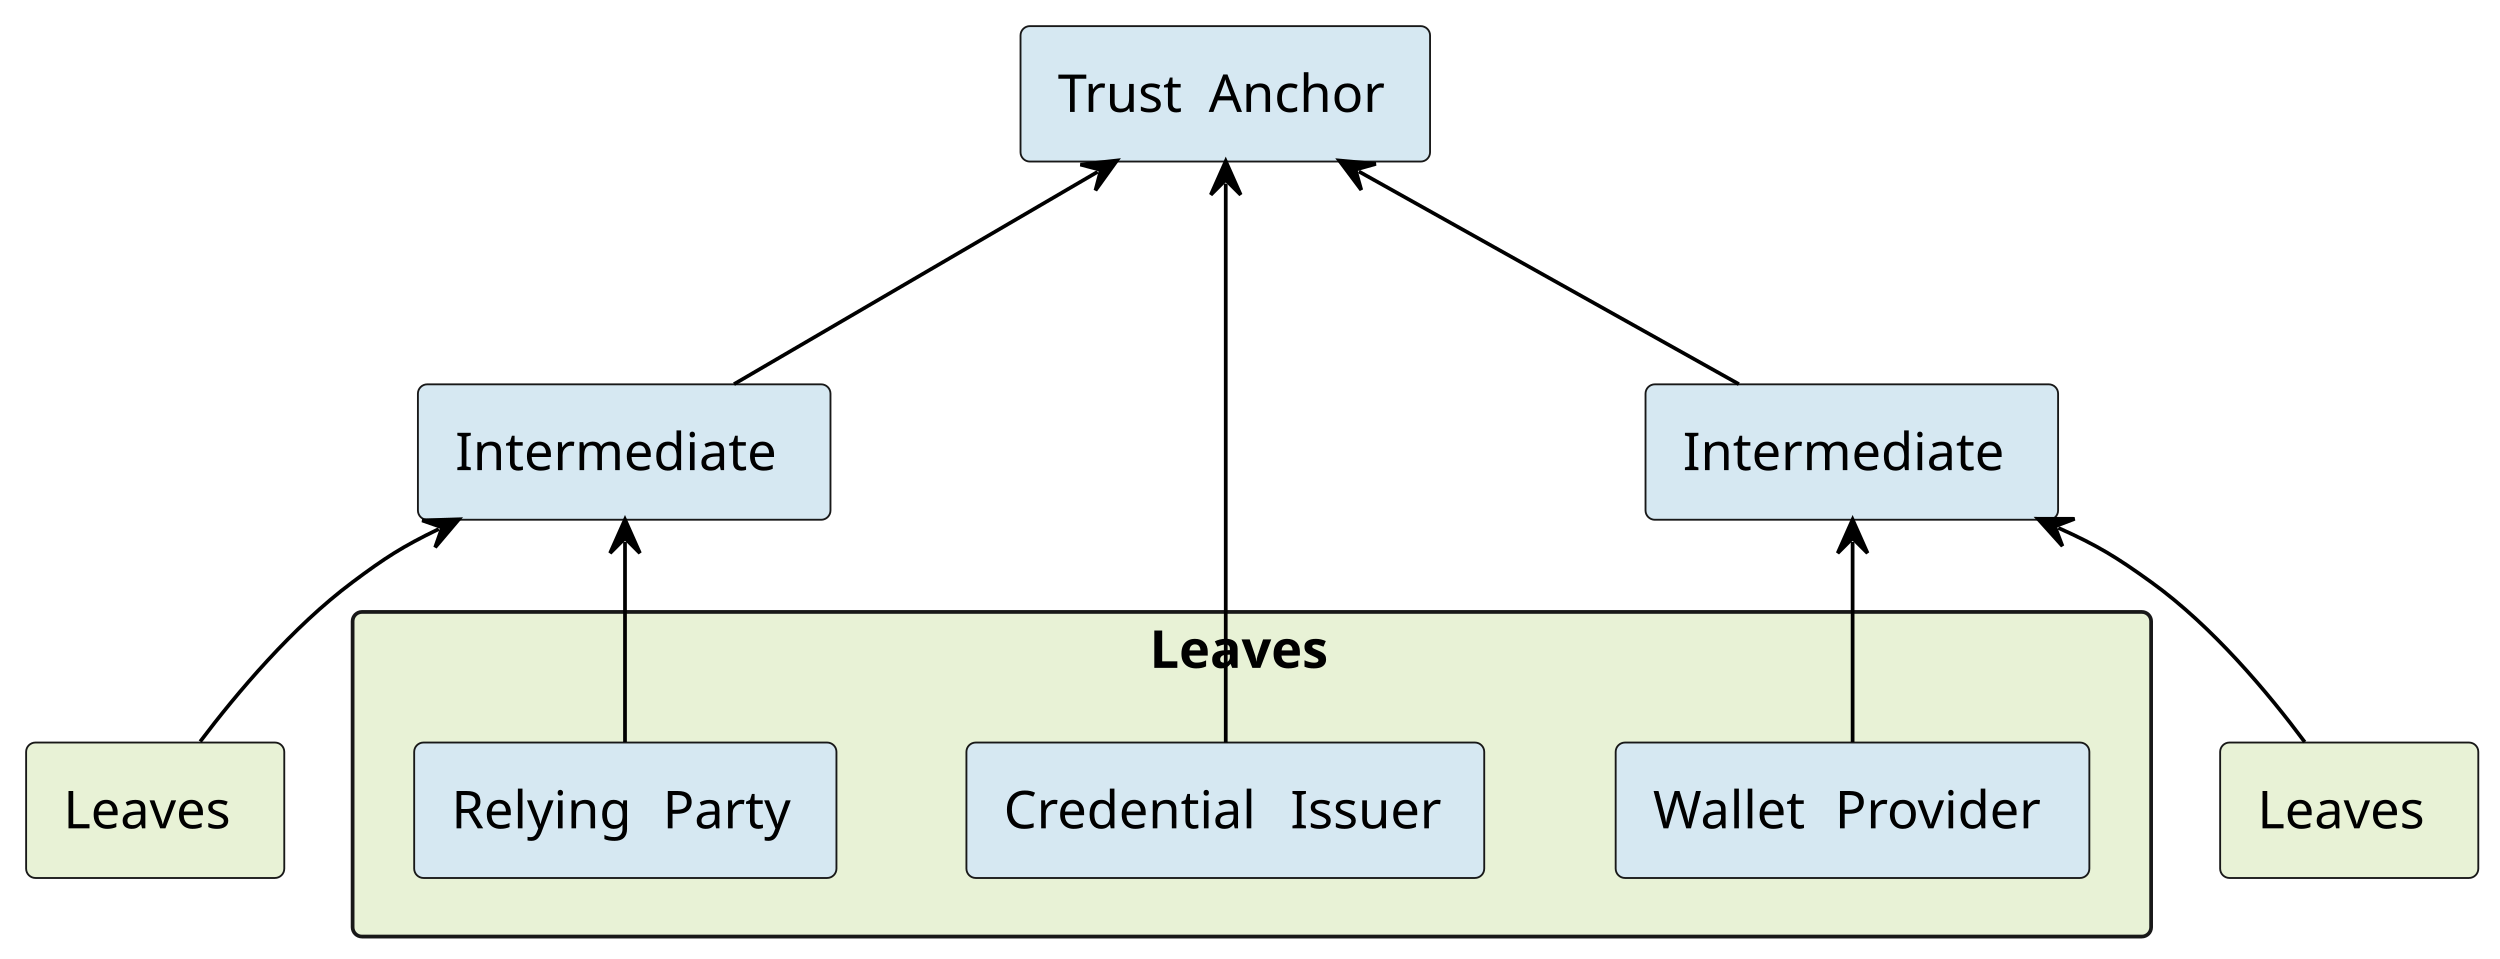
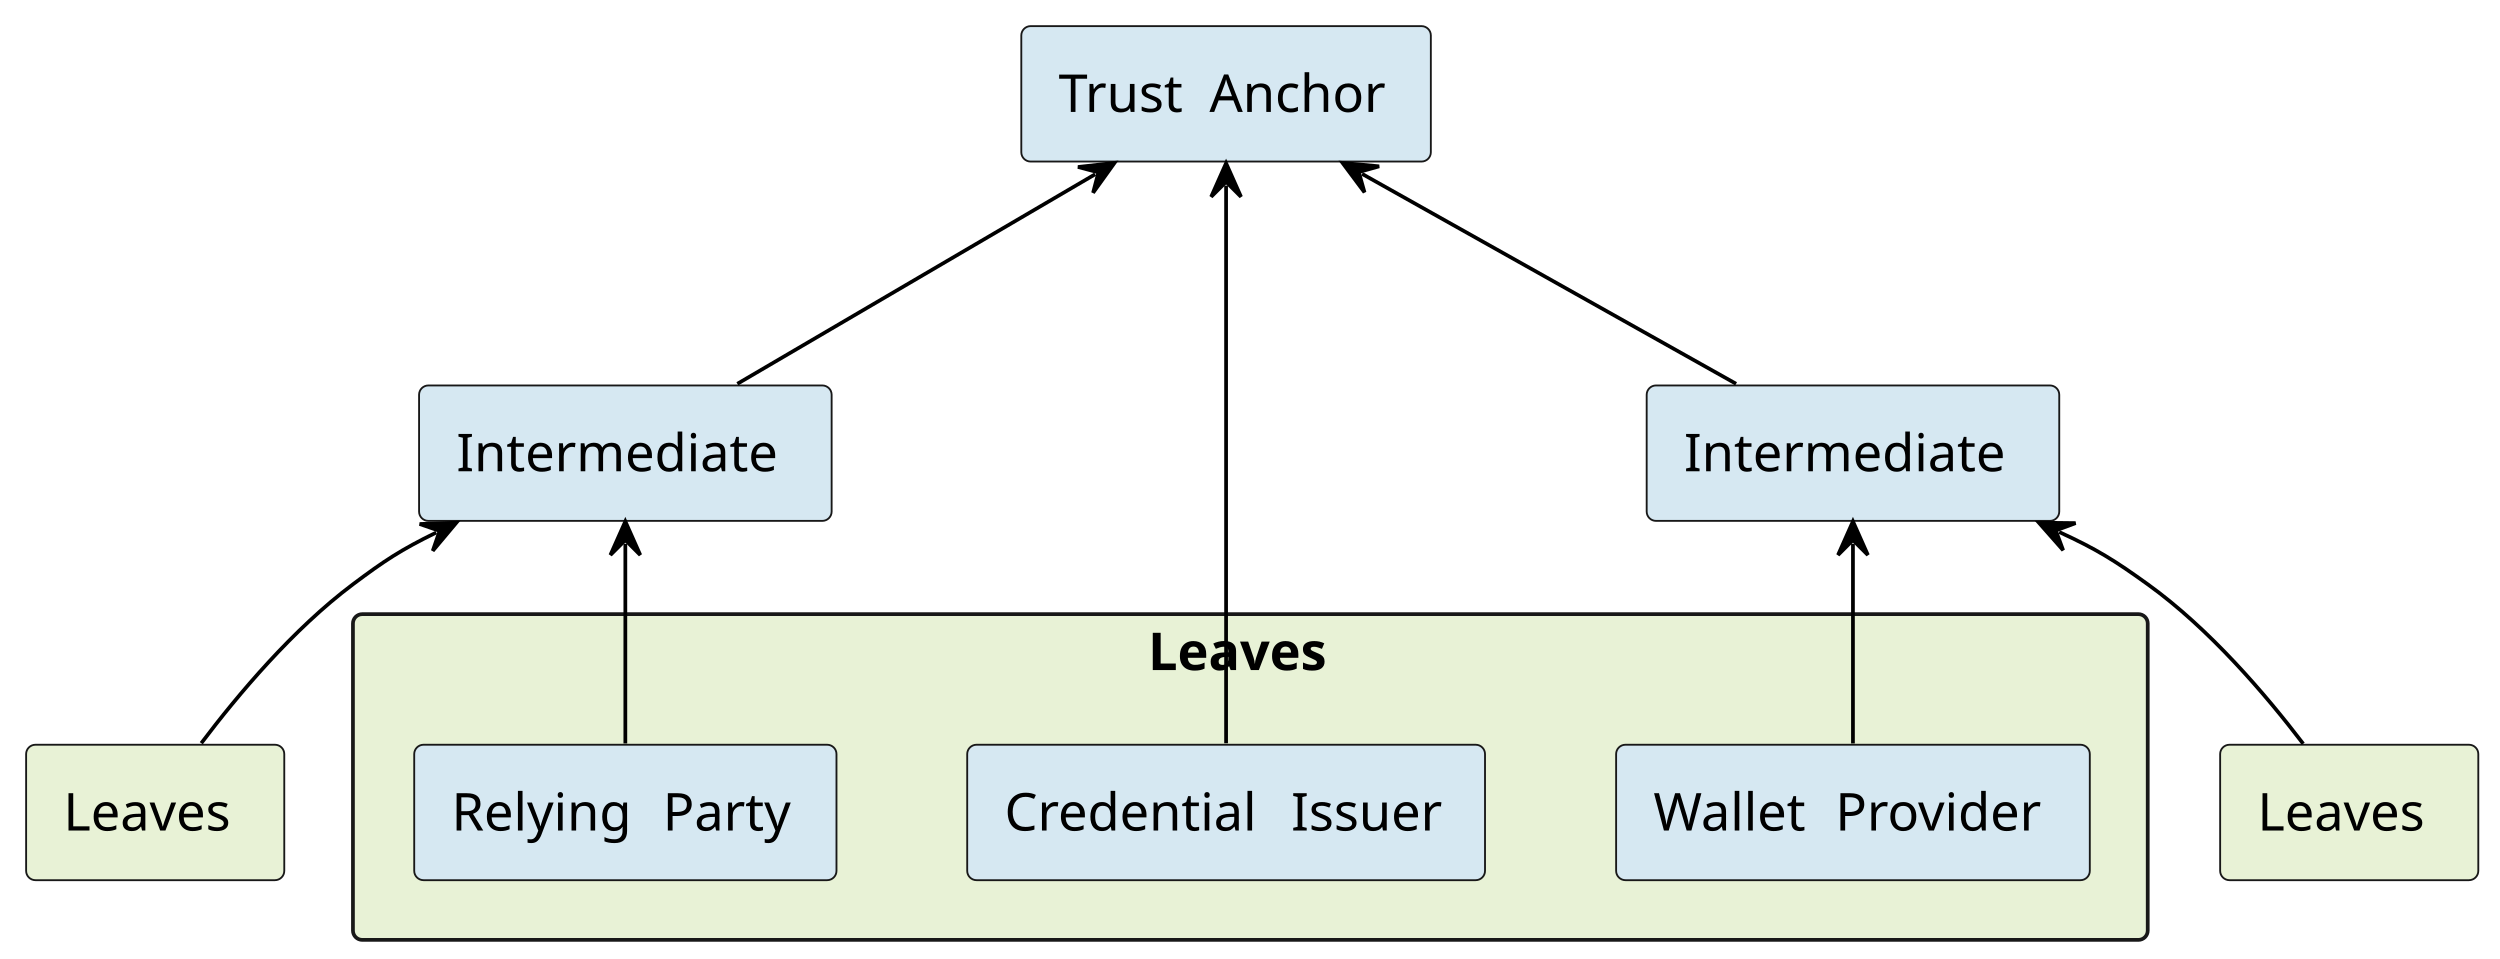
<svg xmlns="http://www.w3.org/2000/svg" contentStyleType="text/css" data-diagram-type="DESCRIPTION" height="257px" preserveAspectRatio="none" style="width:670px;height:257px;" version="1.1" viewBox="0 0 670 257" width="670px" zoomAndPan="magnify">
  <defs />
  <g>
    <g class="cluster" data-entity="leafsContainer" data-source-line="14" data-uid="ent0007" id="cluster_leafsContainer">
-       <rect fill="#E8F2D6" height="87" rx="2.5" ry="2.5" style="stroke:#181818;stroke-width:1;" width="482" x="94.5" y="164" />
-       <text fill="#000000" font-family="sans-serif" font-size="14" font-weight="bold" lengthAdjust="spacing" textLength="54.817" x="308.091" y="178.995">Leaves</text>
+       <rect fill="#E8F2D6" height="87.3" rx="2.5" ry="2.5" style="stroke:#181818;stroke-width:1;" width="481" x="94.59" y="164.59" />
+       <text fill="#000000" font-family="sans-serif" font-size="14" font-weight="bold" lengthAdjust="spacing" textLength="54.817" x="307.681" y="179.585">Leaves</text>
    </g>
    <g class="entity" data-entity="ci" data-source-line="15" data-uid="ent0008" id="entity_ci">
-       <rect fill="#D6E8F2" height="36.297" rx="2.5" ry="2.5" style="stroke:#181818;stroke-width:0.5;" width="138.774" x="259" y="199" />
-       <text fill="#000000" font-family="sans-serif" font-size="14" lengthAdjust="spacing" textLength="72.365" x="269" y="221.995">Credential</text>
-       <text fill="#000000" font-family="sans-serif" font-size="14" lengthAdjust="spacing" textLength="4.45" x="341.365" y="221.995"> </text>
-       <text fill="#000000" font-family="sans-serif" font-size="14" lengthAdjust="spacing" textLength="41.959" x="345.815" y="221.995">Issuer</text>
+       <rect fill="#D6E8F2" height="36.297" rx="2.5" ry="2.5" style="stroke:#181818;stroke-width:0.5;" width="138.774" x="259.21" y="199.59" />
+       <text fill="#000000" font-family="sans-serif" font-size="14" lengthAdjust="spacing" textLength="72.365" x="269.21" y="222.585">Credential</text>
+       <text fill="#000000" font-family="sans-serif" font-size="14" lengthAdjust="spacing" textLength="4.45" x="341.575" y="222.585"> </text>
+       <text fill="#000000" font-family="sans-serif" font-size="14" lengthAdjust="spacing" textLength="41.959" x="346.025" y="222.585">Issuer</text>
    </g>
    <g class="entity" data-entity="wp" data-source-line="16" data-uid="ent0009" id="entity_wp">
-       <rect fill="#D6E8F2" height="36.297" rx="2.5" ry="2.5" style="stroke:#181818;stroke-width:0.5;" width="126.948" x="433" y="199" />
-       <text fill="#000000" font-family="sans-serif" font-size="14" lengthAdjust="spacing" textLength="44.304" x="443" y="221.995">Wallet</text>
-       <text fill="#000000" font-family="sans-serif" font-size="14" lengthAdjust="spacing" textLength="4.45" x="487.304" y="221.995"> </text>
-       <text fill="#000000" font-family="sans-serif" font-size="14" lengthAdjust="spacing" textLength="58.194" x="491.754" y="221.995">Provider</text>
+       <rect fill="#D6E8F2" height="36.297" rx="2.5" ry="2.5" style="stroke:#181818;stroke-width:0.5;" width="126.948" x="433.12" y="199.59" />
+       <text fill="#000000" font-family="sans-serif" font-size="14" lengthAdjust="spacing" textLength="44.304" x="443.12" y="222.585">Wallet</text>
+       <text fill="#000000" font-family="sans-serif" font-size="14" lengthAdjust="spacing" textLength="4.45" x="487.424" y="222.585"> </text>
+       <text fill="#000000" font-family="sans-serif" font-size="14" lengthAdjust="spacing" textLength="58.194" x="491.874" y="222.585">Provider</text>
    </g>
    <g class="entity" data-entity="rp" data-source-line="17" data-uid="ent0010" id="entity_rp">
-       <rect fill="#D6E8F2" height="36.297" rx="2.5" ry="2.5" style="stroke:#181818;stroke-width:0.5;" width="113.167" x="111" y="199" />
-       <text fill="#000000" font-family="sans-serif" font-size="14" lengthAdjust="spacing" textLength="52.165" x="121" y="221.995">Relying</text>
-       <text fill="#000000" font-family="sans-serif" font-size="14" lengthAdjust="spacing" textLength="4.45" x="173.165" y="221.995"> </text>
-       <text fill="#000000" font-family="sans-serif" font-size="14" lengthAdjust="spacing" textLength="36.552" x="177.615" y="221.995">Party</text>
+       <rect fill="#D6E8F2" height="36.297" rx="2.5" ry="2.5" style="stroke:#181818;stroke-width:0.5;" width="113.167" x="111.01" y="199.59" />
+       <text fill="#000000" font-family="sans-serif" font-size="14" lengthAdjust="spacing" textLength="52.165" x="121.01" y="222.585">Relying</text>
+       <text fill="#000000" font-family="sans-serif" font-size="14" lengthAdjust="spacing" textLength="4.45" x="173.175" y="222.585"> </text>
+       <text fill="#000000" font-family="sans-serif" font-size="14" lengthAdjust="spacing" textLength="36.552" x="177.625" y="222.585">Party</text>
    </g>
    <g class="entity" data-entity="ta" data-source-line="6" data-uid="ent0002" id="entity_ta">
-       <rect fill="#D6E8F2" height="36.297" rx="2.5" ry="2.5" style="stroke:#181818;stroke-width:0.5;" width="109.756" x="273.5" y="7" />
-       <text fill="#000000" font-family="sans-serif" font-size="14" lengthAdjust="spacing" textLength="35.964" x="283.5" y="29.995">Trust</text>
-       <text fill="#000000" font-family="sans-serif" font-size="14" lengthAdjust="spacing" textLength="4.45" x="319.464" y="29.995"> </text>
-       <text fill="#000000" font-family="sans-serif" font-size="14" lengthAdjust="spacing" textLength="49.342" x="323.914" y="29.995">Anchor</text>
+       <rect fill="#D6E8F2" height="36.297" rx="2.5" ry="2.5" style="stroke:#181818;stroke-width:0.5;" width="109.756" x="273.71" y="7" />
+       <text fill="#000000" font-family="sans-serif" font-size="14" lengthAdjust="spacing" textLength="35.964" x="283.71" y="29.995">Trust</text>
+       <text fill="#000000" font-family="sans-serif" font-size="14" lengthAdjust="spacing" textLength="4.45" x="319.674" y="29.995"> </text>
+       <text fill="#000000" font-family="sans-serif" font-size="14" lengthAdjust="spacing" textLength="49.342" x="324.124" y="29.995">Anchor</text>
    </g>
    <g class="entity" data-entity="int1" data-source-line="8" data-uid="ent0003" id="entity_int1">
-       <rect fill="#D6E8F2" height="36.297" rx="2.5" ry="2.5" style="stroke:#181818;stroke-width:0.5;" width="110.569" x="441" y="103" />
-       <text fill="#000000" font-family="sans-serif" font-size="14" lengthAdjust="spacing" textLength="90.569" x="451" y="125.995">Intermediate</text>
+       <rect fill="#D6E8F2" height="36.297" rx="2.5" ry="2.5" style="stroke:#181818;stroke-width:0.5;" width="110.569" x="441.31" y="103.3" />
+       <text fill="#000000" font-family="sans-serif" font-size="14" lengthAdjust="spacing" textLength="90.569" x="451.31" y="126.295">Intermediate</text>
    </g>
    <g class="entity" data-entity="int2" data-source-line="9" data-uid="ent0004" id="entity_int2">
-       <rect fill="#D6E8F2" height="36.297" rx="2.5" ry="2.5" style="stroke:#181818;stroke-width:0.5;" width="110.569" x="112" y="103" />
-       <text fill="#000000" font-family="sans-serif" font-size="14" lengthAdjust="spacing" textLength="90.569" x="122" y="125.995">Intermediate</text>
+       <rect fill="#D6E8F2" height="36.297" rx="2.5" ry="2.5" style="stroke:#181818;stroke-width:0.5;" width="110.569" x="112.31" y="103.3" />
+       <text fill="#000000" font-family="sans-serif" font-size="14" lengthAdjust="spacing" textLength="90.569" x="122.31" y="126.295">Intermediate</text>
    </g>
    <g class="entity" data-entity="leafs1" data-source-line="11" data-uid="ent0005" id="entity_leafs1">
-       <rect fill="#E8F2D6" height="36.297" rx="2.5" ry="2.5" style="stroke:#181818;stroke-width:0.5;" width="69.185" x="595" y="199" />
-       <text fill="#000000" font-family="sans-serif" font-size="14" lengthAdjust="spacing" textLength="49.185" x="605" y="221.995">Leaves</text>
+       <rect fill="#E8F2D6" height="36.297" rx="2.5" ry="2.5" style="stroke:#181818;stroke-width:0.5;" width="69.185" x="595" y="199.59" />
+       <text fill="#000000" font-family="sans-serif" font-size="14" lengthAdjust="spacing" textLength="49.185" x="605" y="222.585">Leaves</text>
    </g>
    <g class="entity" data-entity="leafs2" data-source-line="12" data-uid="ent0006" id="entity_leafs2">
-       <rect fill="#E8F2D6" height="36.297" rx="2.5" ry="2.5" style="stroke:#181818;stroke-width:0.5;" width="69.185" x="7" y="199" />
-       <text fill="#000000" font-family="sans-serif" font-size="14" lengthAdjust="spacing" textLength="49.185" x="17" y="221.995">Leaves</text>
+       <rect fill="#E8F2D6" height="36.297" rx="2.5" ry="2.5" style="stroke:#181818;stroke-width:0.5;" width="69.185" x="7" y="199.59" />
+       <text fill="#000000" font-family="sans-serif" font-size="14" lengthAdjust="spacing" textLength="49.185" x="17" y="222.585">Leaves</text>
    </g>
    <g class="link" data-entity-1="ta" data-entity-2="ci" data-source-line="20" data-uid="lnk12" id="link_ta_ci">
-       <path d="M328.5,49.2 C328.5,85.37 328.5,162.96 328.5,198.98" fill="none" id="ta-backto-ci" style="stroke:#000000;stroke-width:1;" />
-       <polygon fill="#000000" points="328.5,43.2,324.5,52.2,328.5,48.2,332.5,52.2,328.5,43.2" style="stroke:#000000;stroke-width:1;" />
+       <path d="M328.59,49.74 C328.59,86.05 328.59,162.92 328.59,199.2" fill="none" id="ta-backto-ci" style="stroke:#000000;stroke-width:1;" />
+       <polygon fill="#000000" points="328.59,43.74,324.59,52.74,328.59,48.74,332.59,52.74,328.59,43.74" style="stroke:#000000;stroke-width:1;" />
    </g>
    <g class="link" data-entity-1="int1" data-entity-2="wp" data-source-line="21" data-uid="lnk14" id="link_int1_wp">
-       <path d="M496.5,145.24 C496.5,162.2 496.5,181.95 496.5,198.87" fill="none" id="int1-backto-wp" style="stroke:#000000;stroke-width:1;" />
-       <polygon fill="#000000" points="496.5,139.24,492.5,148.24,496.5,144.24,500.5,148.24,496.5,139.24" style="stroke:#000000;stroke-width:1;" />
+       <path d="M496.59,145.74 C496.59,162.65 496.59,182.26 496.59,199.24" fill="none" id="int1-backto-wp" style="stroke:#000000;stroke-width:1;" />
+       <polygon fill="#000000" points="496.59,139.74,492.59,148.74,496.59,144.74,500.59,148.74,496.59,139.74" style="stroke:#000000;stroke-width:1;" />
    </g>
    <g class="link" data-entity-1="int2" data-entity-2="rp" data-source-line="22" data-uid="lnk16" id="link_int2_rp">
-       <path d="M167.5,145.24 C167.5,162.2 167.5,181.95 167.5,198.87" fill="none" id="int2-backto-rp" style="stroke:#000000;stroke-width:1;" />
-       <polygon fill="#000000" points="167.5,139.24,163.5,148.24,167.5,144.24,171.5,148.24,167.5,139.24" style="stroke:#000000;stroke-width:1;" />
+       <path d="M167.59,145.74 C167.59,162.65 167.59,182.26 167.59,199.24" fill="none" id="int2-backto-rp" style="stroke:#000000;stroke-width:1;" />
+       <polygon fill="#000000" points="167.59,139.74,163.59,148.74,167.59,144.74,171.59,148.74,167.59,139.74" style="stroke:#000000;stroke-width:1;" />
    </g>
    <g class="link" data-entity-1="int1" data-entity-2="leafs1" data-source-line="23" data-uid="lnk18" id="link_int1_leafs1">
-       <path d="M551.628,141.477 C562.128,146.167 567.32,149.38 576.5,156 C592.96,167.87 607.88,185.71 617.67,198.86" fill="none" id="int1-backto-leafs1" style="stroke:#000000;stroke-width:1;" />
-       <polygon fill="#000000" points="546.15,139.03,552.736,146.353,550.715,141.069,555.999,139.048,546.15,139.03" style="stroke:#000000;stroke-width:1;" />
+       <path d="M551.864,142.58 C561.964,147.21 566.74,150.22 575.59,156.59 C592.11,168.48 607.24,186.19 617.26,199.33" fill="none" id="int1-backto-leafs1" style="stroke:#000000;stroke-width:1;" />
+       <polygon fill="#000000" points="546.41,140.08,552.924,147.467,550.955,142.164,556.258,140.194,546.41,140.08" style="stroke:#000000;stroke-width:1;" />
    </g>
    <g class="link" data-entity-1="int2" data-entity-2="leafs2" data-source-line="24" data-uid="lnk20" id="link_int2_leafs2">
-       <path d="M117.587,141.778 C107.766,146.518 103.12,149.56 94.5,156 C78.35,168.06 63.5,185.71 53.65,198.74" fill="none" id="int2-backto-leafs2" style="stroke:#000000;stroke-width:1;" />
-       <polygon fill="#000000" points="122.99,139.17,113.146,139.48,118.487,141.344,116.624,146.685,122.99,139.17" style="stroke:#000000;stroke-width:1;" />
+       <path d="M116.919,142.714 C107.339,147.394 102.99,150.3 94.59,156.59 C78.55,168.61 63.79,186.14 53.94,199.18" fill="none" id="int2-backto-leafs2" style="stroke:#000000;stroke-width:1;" />
+       <polygon fill="#000000" points="122.31,140.08,112.468,140.436,117.817,142.275,115.979,147.625,122.31,140.08" style="stroke:#000000;stroke-width:1;" />
    </g>
    <g class="link" data-entity-1="ta" data-entity-2="int1" data-source-line="25" data-uid="lnk22" id="link_ta_int1">
-       <path d="M364.156,45.95 C394.516,62.94 435.65,85.95 466.02,102.95" fill="none" id="ta-backto-int1" style="stroke:#000000;stroke-width:1;" />
-       <polygon fill="#000000" points="358.92,43.02,364.82,50.906,363.283,45.462,368.727,43.925,358.92,43.02" style="stroke:#000000;stroke-width:1;" />
+       <path d="M365.032,46.598 C395.112,63.488 435.15,85.96 465.27,102.86" fill="none" id="ta-backto-int1" style="stroke:#000000;stroke-width:1;" />
+       <polygon fill="#000000" points="359.8,43.66,365.689,51.554,364.16,46.108,369.606,44.579,359.8,43.66" style="stroke:#000000;stroke-width:1;" />
    </g>
    <g class="link" data-entity-1="ta" data-entity-2="int2" data-source-line="26" data-uid="lnk24" id="link_ta_int2">
-       <path d="M294.159,46.047 C265.079,63.037 225.82,85.95 196.71,102.95" fill="none" id="ta-backto-int2" style="stroke:#000000;stroke-width:1;" />
-       <polygon fill="#000000" points="299.34,43.02,289.551,44.106,295.023,45.542,293.587,51.014,299.34,43.02" style="stroke:#000000;stroke-width:1;" />
+       <path d="M293.513,46.693 C264.683,63.583 226.48,85.96 197.61,102.86" fill="none" id="ta-backto-int2" style="stroke:#000000;stroke-width:1;" />
+       <polygon fill="#000000" points="298.69,43.66,288.902,44.758,294.376,46.187,292.947,51.661,298.69,43.66" style="stroke:#000000;stroke-width:1;" />
    </g>
  </g>
</svg>
